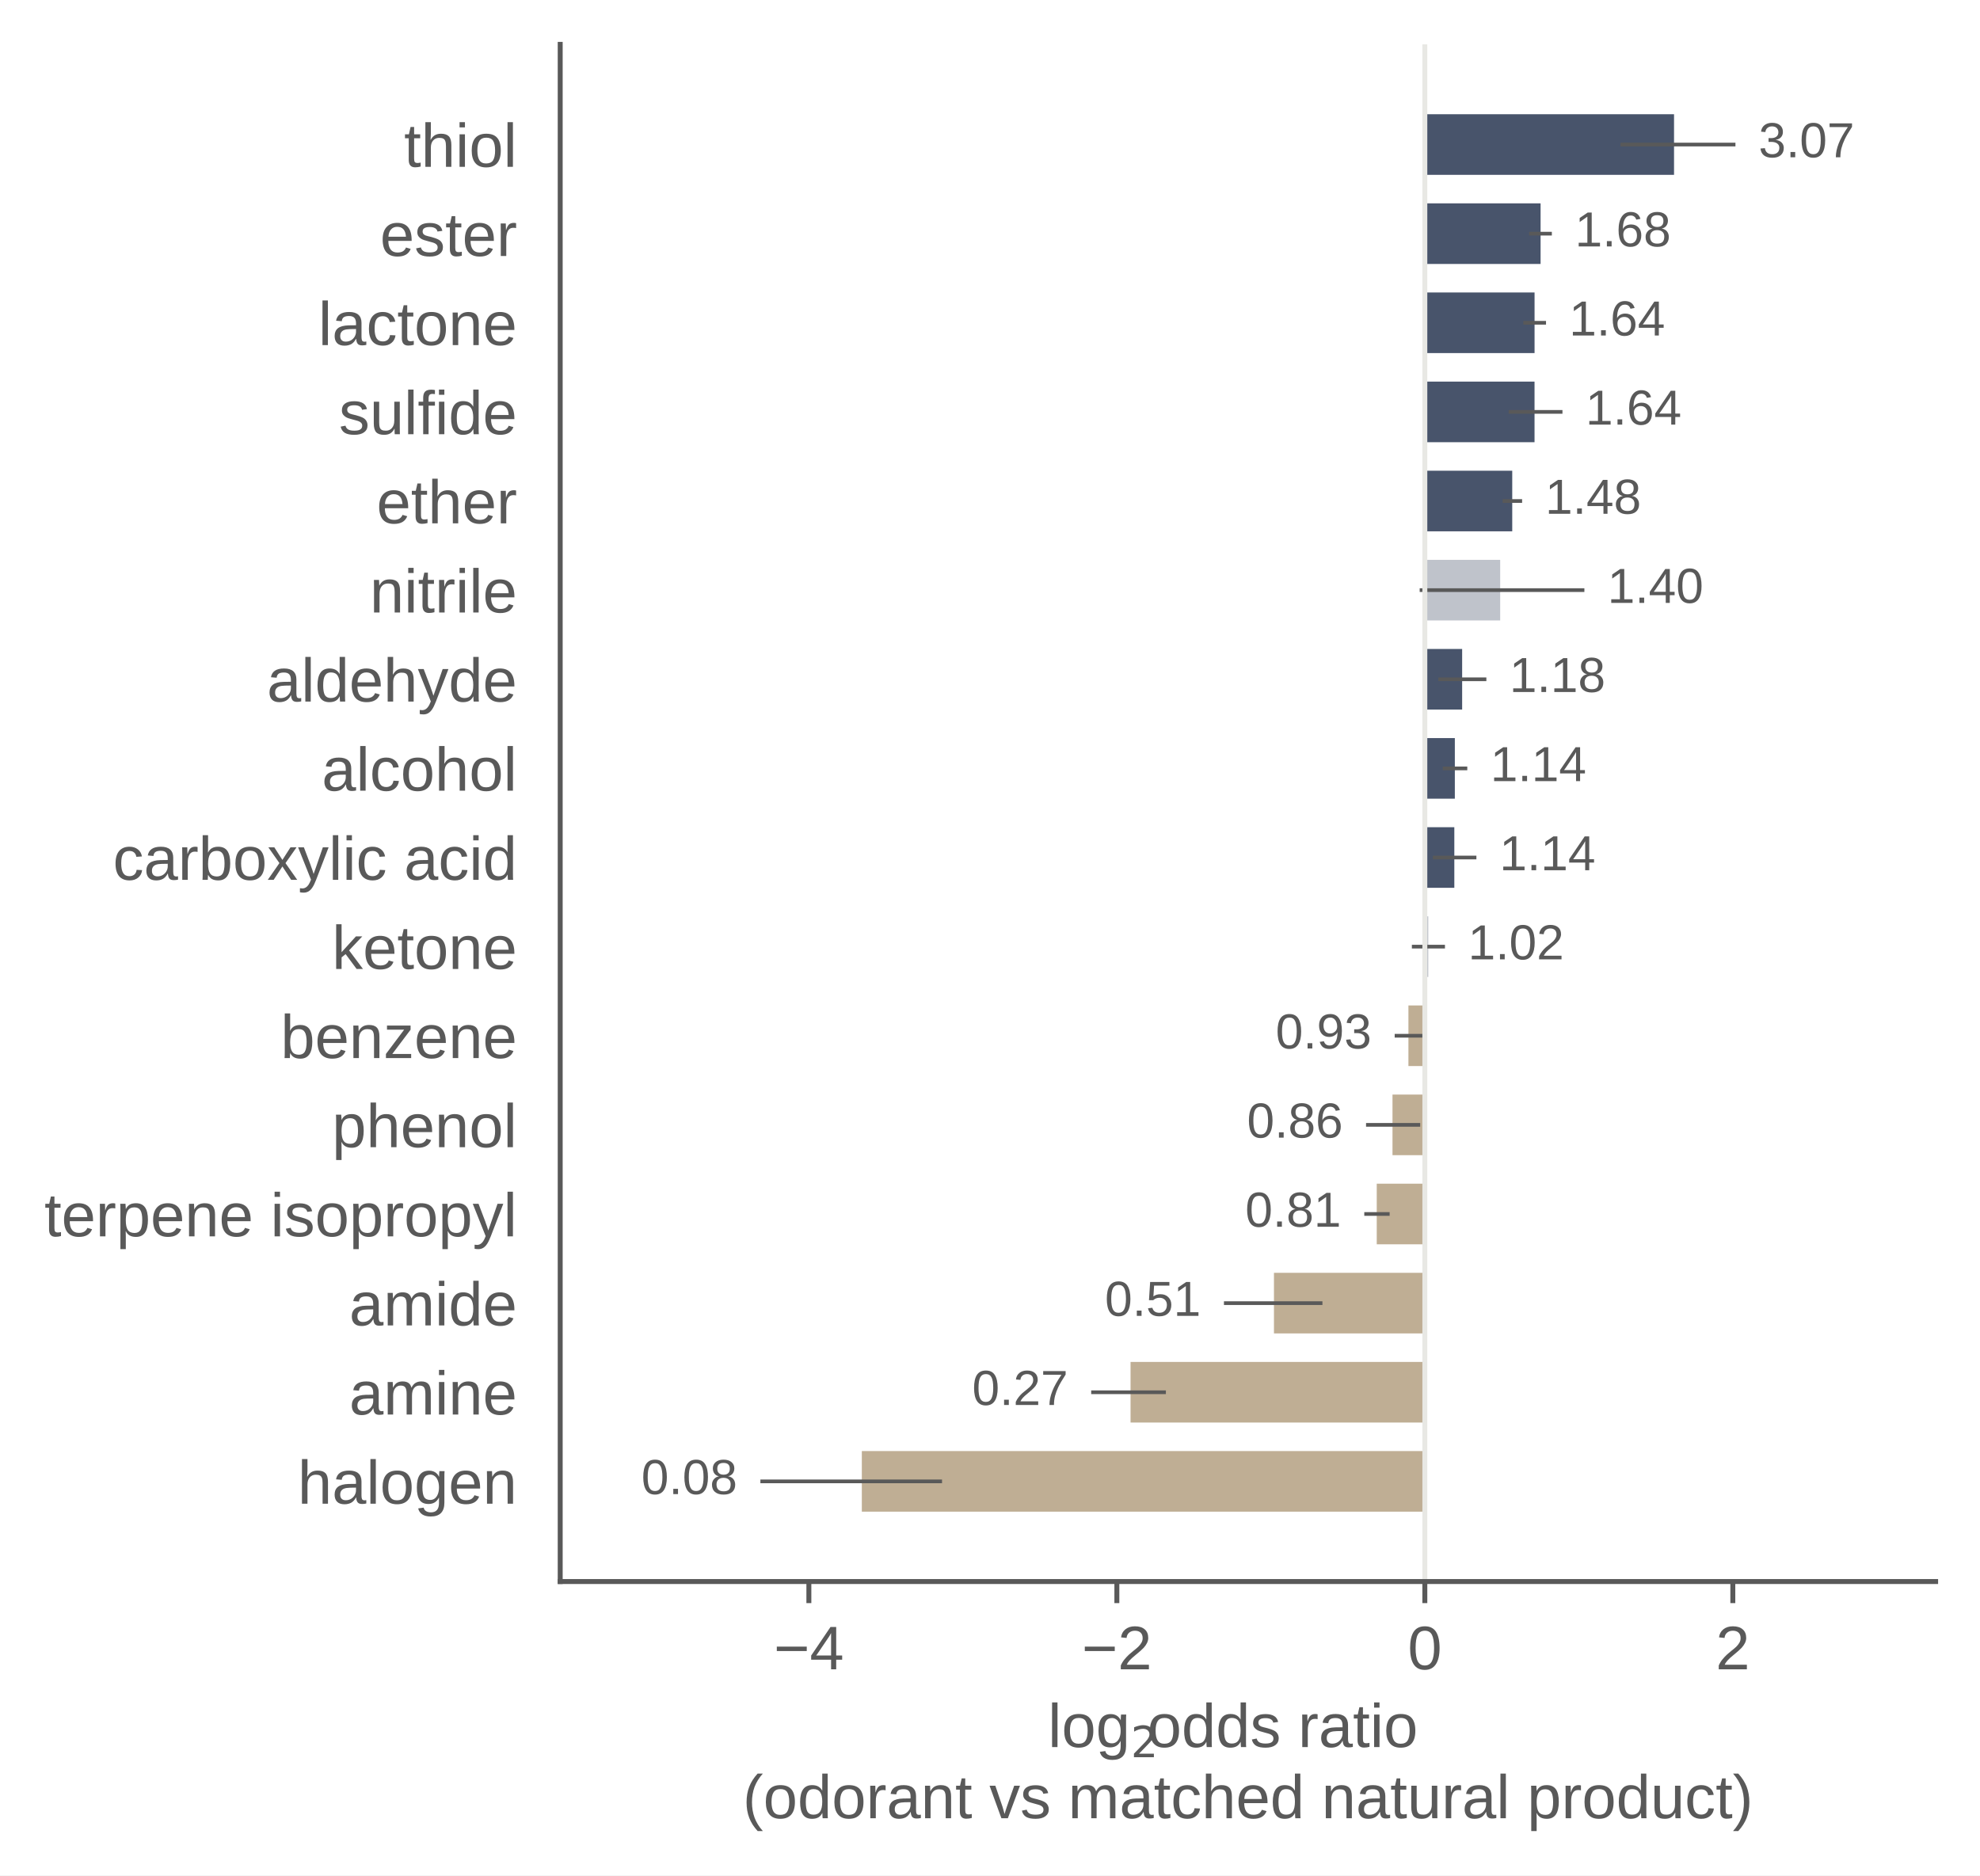
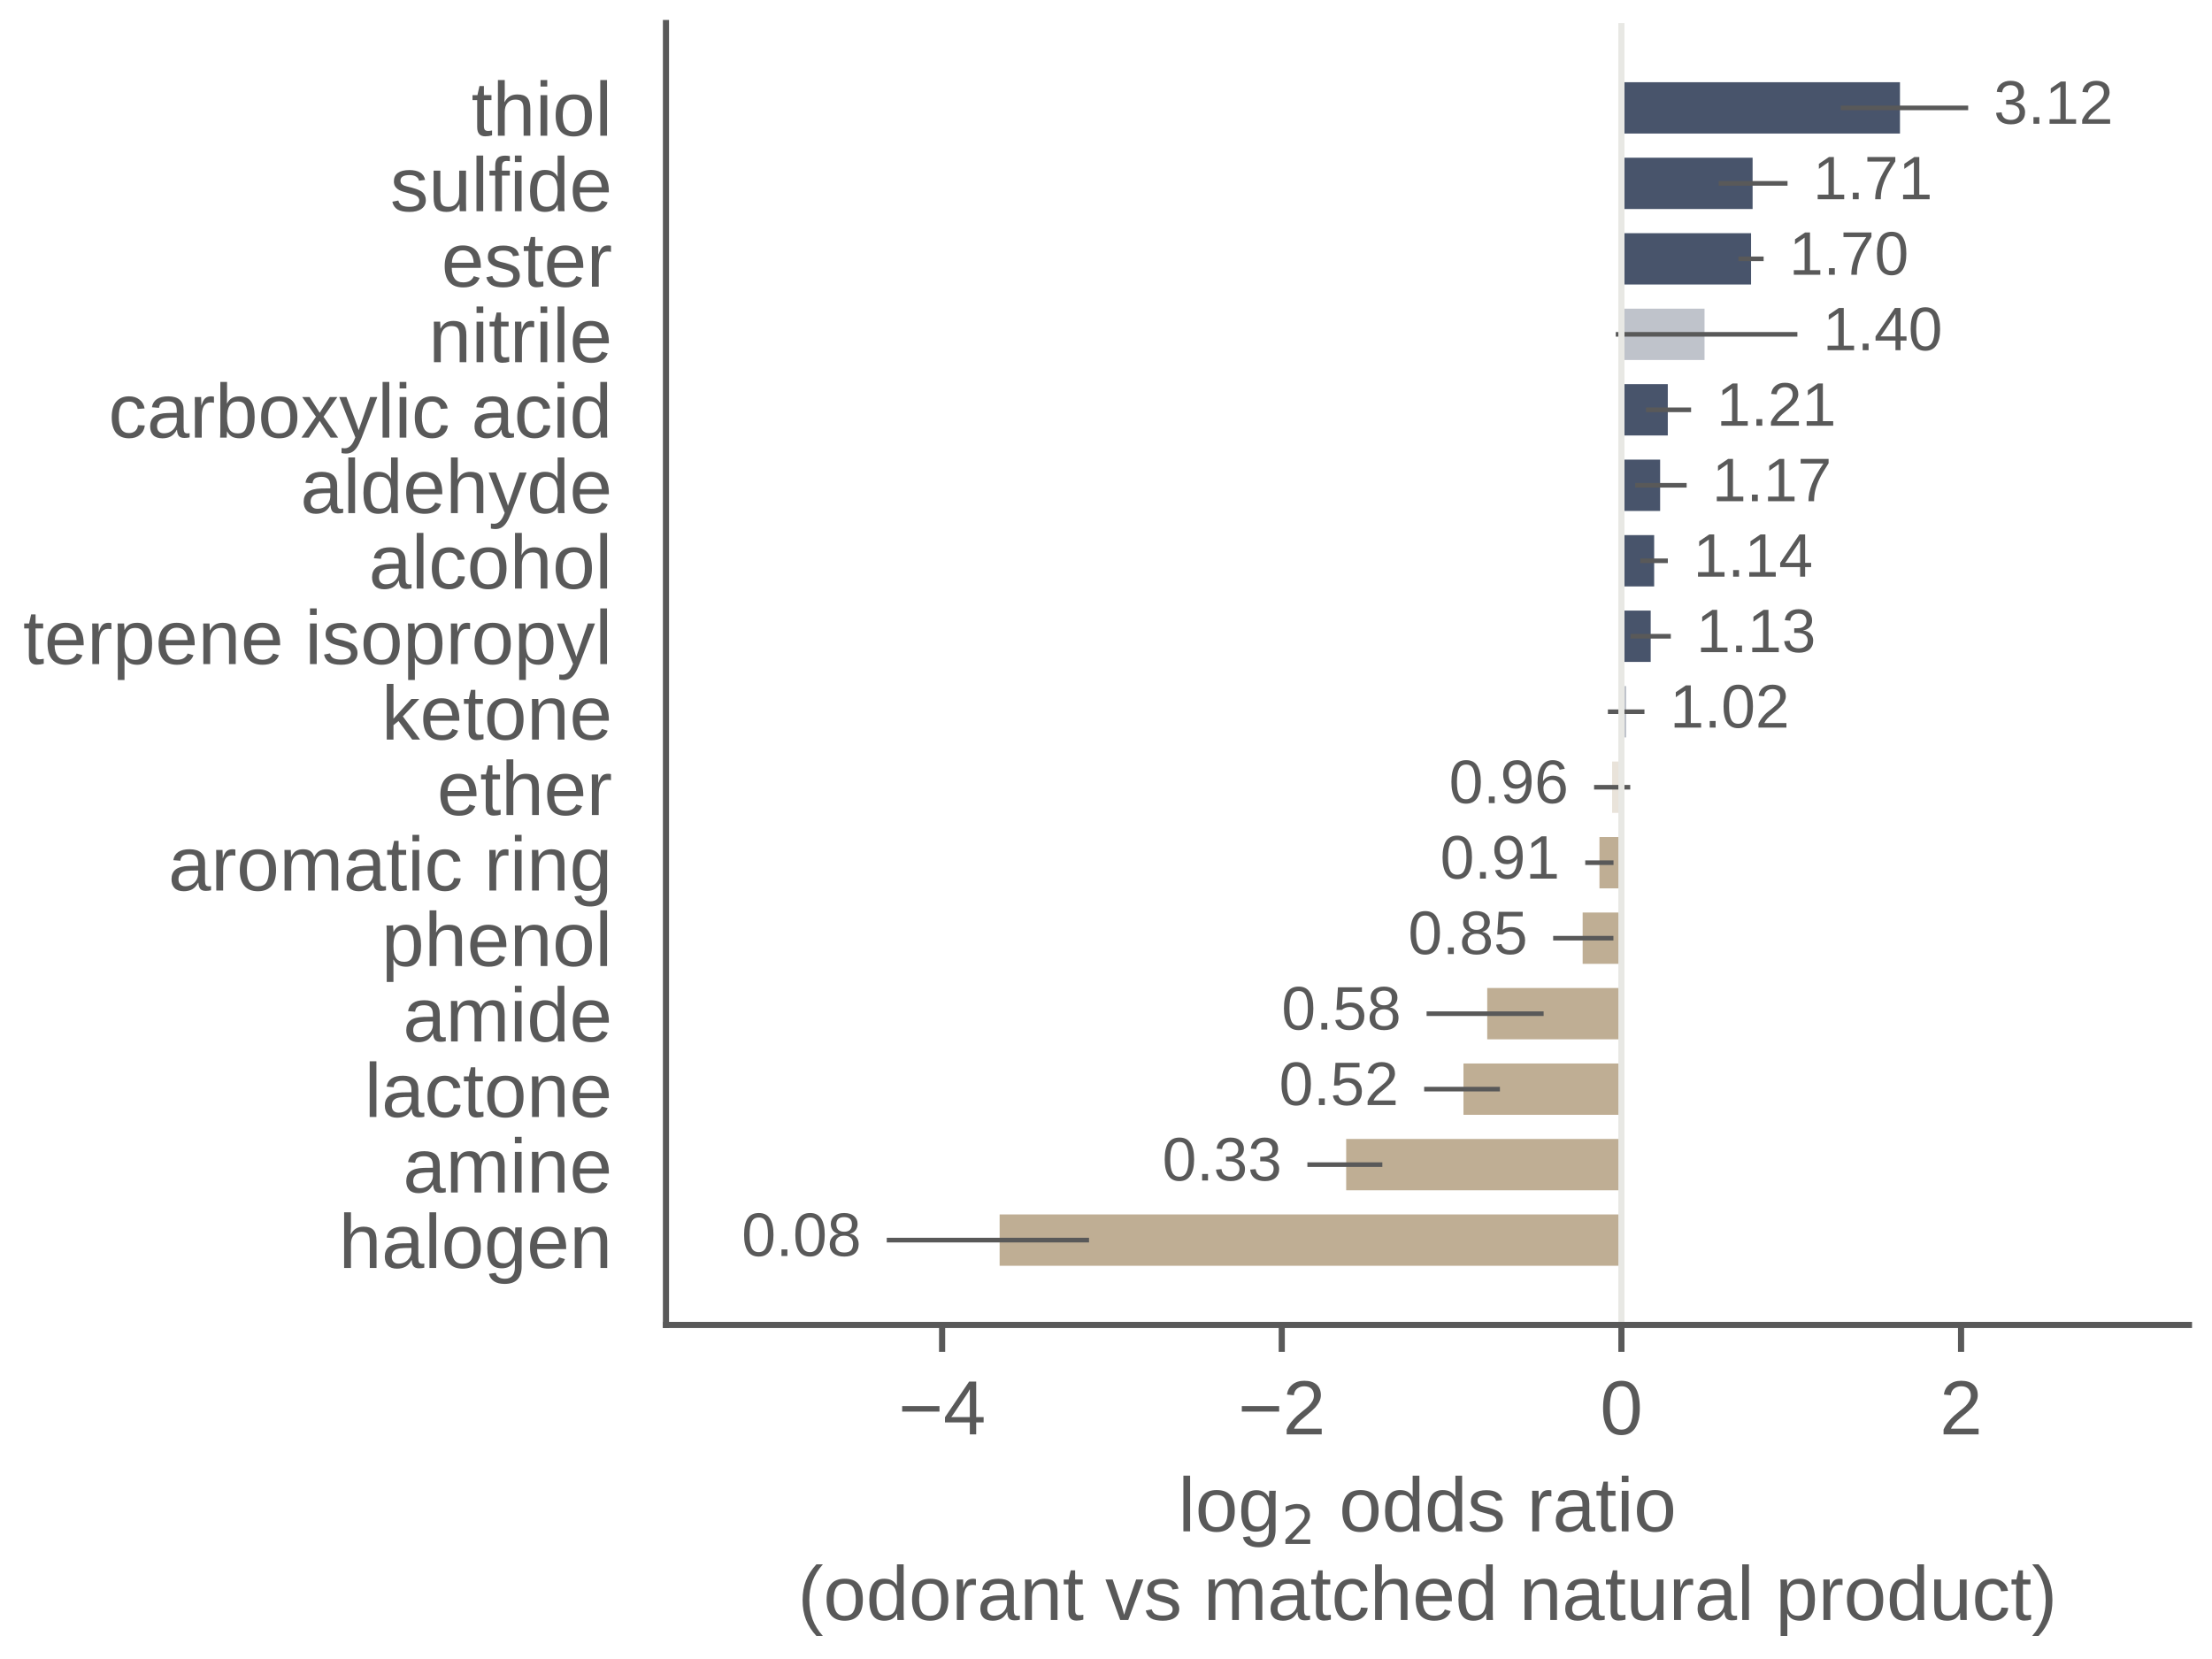
- <svg xmlns="http://www.w3.org/2000/svg" xmlns:xlink="http://www.w3.org/1999/xlink" width="321.308pt" height="304.373pt" viewBox="0 0 321.308 304.373" version="1.1">
+ <svg xmlns="http://www.w3.org/2000/svg" xmlns:xlink="http://www.w3.org/1999/xlink" width="288pt" height="216pt" viewBox="0 0 288 216" version="1.1">
  <defs>
    <style type="text/css">*{stroke-linejoin: round; stroke-linecap: butt}</style>
  </defs>
  <g id="figure_1">
    <g id="patch_1">
-       <path d="M 0 304.373  L 321.308 304.373  L 321.308 0  L 0 0  z " style="fill: #ffffff" />
+       <path d="M 0 216  L 288 216  L 288 0  L 0 0  z " style="fill: #ffffff" />
    </g>
    <g id="axes_1">
      <g id="patch_2">
-         <path d="M 90.908 256.68  L 314.108 256.68  L 314.108 7.2  L 90.908 7.2  z " style="fill: #ffffff" />
+         <path d="M 86.708 172.507  L 285 172.507  L 285 3  L 86.708 3  z " style="fill: #ffffff" />
      </g>
      <g id="patch_3">
-         <path d="M 231.218 245.34  L 139.855 245.34  L 139.855 235.504  L 231.218 235.504  z " clip-path="url(#p8dd7261465)" style="fill: #bfae94" />
+         <path d="M 211.107 164.802  L 130.15 164.802  L 130.15 158.119  L 211.107 158.119  z " clip-path="url(#pcab6cf7168)" style="fill: #bfae94" />
      </g>
      <g id="patch_4">
-         <path d="M 231.218 230.876  L 183.462 230.876  L 183.462 221.04  L 231.218 221.04  z " clip-path="url(#p8dd7261465)" style="fill: #bfae94" />
+         <path d="M 211.107 154.974  L 175.271 154.974  L 175.271 148.291  L 211.107 148.291  z " clip-path="url(#pcab6cf7168)" style="fill: #bfae94" />
      </g>
      <g id="patch_5">
-         <path d="M 231.218 216.411  L 206.734 216.411  L 206.734 206.576  L 231.218 206.576  z " clip-path="url(#p8dd7261465)" style="fill: #bfae94" />
+         <path d="M 211.107 145.147  L 190.542 145.147  L 190.542 138.464  L 211.107 138.464  z " clip-path="url(#pcab6cf7168)" style="fill: #bfae94" />
      </g>
      <g id="patch_6">
-         <path d="M 231.218 201.947  L 223.413 201.947  L 223.413 192.111  L 231.218 192.111  z " clip-path="url(#p8dd7261465)" style="fill: #bfae94" />
+         <path d="M 211.107 135.319  L 193.635 135.319  L 193.635 128.636  L 211.107 128.636  z " clip-path="url(#pcab6cf7168)" style="fill: #bfae94" />
      </g>
      <g id="patch_7">
-         <path d="M 231.218 187.483  L 225.97 187.483  L 225.97 177.647  L 231.218 177.647  z " clip-path="url(#p8dd7261465)" style="fill: #bfae94" />
+         <path d="M 211.107 125.491  L 206.059 125.491  L 206.059 118.809  L 211.107 118.809  z " clip-path="url(#pcab6cf7168)" style="fill: #bfae94" />
      </g>
      <g id="patch_8">
-         <path d="M 231.218 173.019  L 228.554 173.019  L 228.554 163.183  L 231.218 163.183  z " clip-path="url(#p8dd7261465)" style="fill: #bfae94" />
+         <path d="M 211.107 115.664  L 208.248 115.664  L 208.248 108.981  L 211.107 108.981  z " clip-path="url(#pcab6cf7168)" style="fill: #bfae94" />
      </g>
      <g id="patch_9">
-         <path d="M 231.218 158.554  L 231.777 158.554  L 231.777 148.719  L 231.218 148.719  z " clip-path="url(#p8dd7261465)" style="fill: #48546b; fill-opacity: 0.35" />
+         <path d="M 211.107 105.836  L 209.896 105.836  L 209.896 99.153  L 211.107 99.153  z " clip-path="url(#pcab6cf7168)" style="fill: #bfae94; fill-opacity: 0.35" />
      </g>
      <g id="patch_10">
-         <path d="M 231.218 144.09  L 236.003 144.09  L 236.003 134.254  L 231.218 134.254  z " clip-path="url(#p8dd7261465)" style="fill: #48546b" />
+         <path d="M 211.107 96.009  L 211.738 96.009  L 211.738 89.326  L 211.107 89.326  z " clip-path="url(#pcab6cf7168)" style="fill: #48546b; fill-opacity: 0.35" />
      </g>
      <g id="patch_11">
-         <path d="M 231.218 129.626  L 236.087 129.626  L 236.087 119.79  L 231.218 119.79  z " clip-path="url(#p8dd7261465)" style="fill: #48546b" />
+         <path d="M 211.107 86.181  L 214.918 86.181  L 214.918 79.498  L 211.107 79.498  z " clip-path="url(#pcab6cf7168)" style="fill: #48546b" />
      </g>
      <g id="patch_12">
-         <path d="M 231.218 115.161  L 237.273 115.161  L 237.273 105.326  L 231.218 105.326  z " clip-path="url(#p8dd7261465)" style="fill: #48546b" />
+         <path d="M 211.107 76.353  L 215.37 76.353  L 215.37 69.671  L 211.107 69.671  z " clip-path="url(#pcab6cf7168)" style="fill: #48546b" />
      </g>
      <g id="patch_13">
-         <path d="M 231.218 100.697  L 243.446 100.697  L 243.446 90.861  L 231.218 90.861  z " clip-path="url(#p8dd7261465)" style="fill: #48546b; fill-opacity: 0.35" />
+         <path d="M 211.107 66.526  L 216.147 66.526  L 216.147 59.843  L 211.107 59.843  z " clip-path="url(#pcab6cf7168)" style="fill: #48546b" />
      </g>
      <g id="patch_14">
-         <path d="M 231.218 86.233  L 245.401 86.233  L 245.401 76.397  L 231.218 76.397  z " clip-path="url(#p8dd7261465)" style="fill: #48546b" />
+         <path d="M 211.107 56.698  L 217.145 56.698  L 217.145 50.015  L 211.107 50.015  z " clip-path="url(#pcab6cf7168)" style="fill: #48546b" />
      </g>
      <g id="patch_15">
-         <path d="M 231.218 71.769  L 249.019 71.769  L 249.019 61.933  L 231.218 61.933  z " clip-path="url(#p8dd7261465)" style="fill: #48546b" />
+         <path d="M 211.107 46.871  L 221.927 46.871  L 221.927 40.188  L 211.107 40.188  z " clip-path="url(#pcab6cf7168)" style="fill: #48546b; fill-opacity: 0.35" />
      </g>
      <g id="patch_16">
-         <path d="M 231.218 57.304  L 249.023 57.304  L 249.023 47.469  L 231.218 47.469  z " clip-path="url(#p8dd7261465)" style="fill: #48546b" />
+         <path d="M 211.107 37.043  L 227.985 37.043  L 227.985 30.36  L 211.107 30.36  z " clip-path="url(#pcab6cf7168)" style="fill: #48546b" />
      </g>
      <g id="patch_17">
-         <path d="M 231.218 42.84  L 250.001 42.84  L 250.001 33.004  L 231.218 33.004  z " clip-path="url(#p8dd7261465)" style="fill: #48546b" />
+         <path d="M 211.107 27.215  L 228.187 27.215  L 228.187 20.533  L 211.107 20.533  z " clip-path="url(#pcab6cf7168)" style="fill: #48546b" />
      </g>
      <g id="patch_18">
-         <path d="M 231.218 28.376  L 271.657 28.376  L 271.657 18.54  L 231.218 18.54  z " clip-path="url(#p8dd7261465)" style="fill: #48546b" />
+         <path d="M 211.107 17.388  L 247.375 17.388  L 247.375 10.705  L 211.107 10.705  z " clip-path="url(#pcab6cf7168)" style="fill: #48546b" />
      </g>
      <g id="matplotlib.axis_1">
        <g id="xtick_1">
          <g id="line2d_1">
            <defs>
-               <path id="m12c3ba7c70" d="M 0 0  L 0 3.5  " style="stroke: #595959; stroke-width: 0.8" />
+               <path id="m403be31254" d="M 0 0  L 0 3.5  " style="stroke: #595959; stroke-width: 0.8" />
            </defs>
            <g>
-               <use xlink:href="#m12c3ba7c70" x="131.261" y="256.68" style="fill: #595959; stroke: #595959; stroke-width: 0.8" />
+               <use xlink:href="#m403be31254" x="122.661" y="172.507" style="fill: #595959; stroke: #595959; stroke-width: 0.8" />
            </g>
          </g>
          <g id="text_1">
-             <text style="fill: #595959; font: 10px 'Liberation Sans'; text-anchor: middle" x="131.261" y="270.927" transform="rotate(-0 131.2612 270.9269)">−4</text>
+             <text style="font-size: 10px; font-family: 'Liberation Sans'; text-anchor: middle; fill: #595959" x="122.661" y="186.754" transform="rotate(-0 122.6615 186.7535)">−4</text>
          </g>
        </g>
        <g id="xtick_2">
          <g id="line2d_2">
            <g>
-               <use xlink:href="#m12c3ba7c70" x="181.24" y="256.68" style="fill: #595959; stroke: #595959; stroke-width: 0.8" />
+               <use xlink:href="#m403be31254" x="166.884" y="172.507" style="fill: #595959; stroke: #595959; stroke-width: 0.8" />
            </g>
          </g>
          <g id="text_2">
-             <text style="fill: #595959; font: 10px 'Liberation Sans'; text-anchor: middle" x="181.24" y="270.927" transform="rotate(-0 181.2395 270.9269)">−2</text>
+             <text style="font-size: 10px; font-family: 'Liberation Sans'; text-anchor: middle; fill: #595959" x="166.884" y="186.754" transform="rotate(-0 166.8844 186.7535)">−2</text>
          </g>
        </g>
        <g id="xtick_3">
          <g id="line2d_3">
            <g>
-               <use xlink:href="#m12c3ba7c70" x="231.218" y="256.68" style="fill: #595959; stroke: #595959; stroke-width: 0.8" />
+               <use xlink:href="#m403be31254" x="211.107" y="172.507" style="fill: #595959; stroke: #595959; stroke-width: 0.8" />
            </g>
          </g>
          <g id="text_3">
-             <text style="fill: #595959; font: 10px 'Liberation Sans'; text-anchor: middle" x="231.218" y="270.927" transform="rotate(-0 231.2178 270.9269)">0</text>
+             <text style="font-size: 10px; font-family: 'Liberation Sans'; text-anchor: middle; fill: #595959" x="211.107" y="186.754" transform="rotate(-0 211.1073 186.7535)">0</text>
          </g>
        </g>
        <g id="xtick_4">
          <g id="line2d_4">
            <g>
-               <use xlink:href="#m12c3ba7c70" x="281.196" y="256.68" style="fill: #595959; stroke: #595959; stroke-width: 0.8" />
+               <use xlink:href="#m403be31254" x="255.33" y="172.507" style="fill: #595959; stroke: #595959; stroke-width: 0.8" />
            </g>
          </g>
          <g id="text_4">
-             <text style="fill: #595959; font: 10px 'Liberation Sans'; text-anchor: middle" x="281.196" y="270.927" transform="rotate(-0 281.1962 270.9269)">2</text>
+             <text style="font-size: 10px; font-family: 'Liberation Sans'; text-anchor: middle; fill: #595959" x="255.33" y="186.754" transform="rotate(-0 255.3302 186.7535)">2</text>
          </g>
        </g>
        <g id="text_5">
-           <g style="fill: #595959" transform="translate(170.0578 284.3019)">
+           <g style="fill: #595959" transform="translate(153.4039 200.1285)">
            <text>
-               <tspan style="font: 10px 'Liberation Sans'" x="0 2.222 7.783 18.167 20.946 26.507 32.069 37.63 42.63 45.409 48.739 54.3 57.079 59.3" y="-0.75">log odds ratio</tspan>
-               <tspan style="font: 7px 'DejaVu Sans'" x="13.44" y="0.891">2</tspan>
+               <tspan x="0" y="-0.75" style="font-size: 10px; font-family: 'Liberation Sans'; fill: #595959">l</tspan>
+               <tspan x="2.222" y="-0.75" style="font-size: 10px; font-family: 'Liberation Sans'; fill: #595959">o</tspan>
+               <tspan x="7.783" y="-0.75" style="font-size: 10px; font-family: 'Liberation Sans'; fill: #595959">g</tspan>
+               <tspan x="18.167" y="-0.75" style="font-size: 10px; font-family: 'Liberation Sans'; fill: #595959"> </tspan>
+               <tspan x="20.946" y="-0.75" style="font-size: 10px; font-family: 'Liberation Sans'; fill: #595959">o</tspan>
+               <tspan x="26.507" y="-0.75" style="font-size: 10px; font-family: 'Liberation Sans'; fill: #595959">d</tspan>
+               <tspan x="32.069" y="-0.75" style="font-size: 10px; font-family: 'Liberation Sans'; fill: #595959">d</tspan>
+               <tspan x="37.63" y="-0.75" style="font-size: 10px; font-family: 'Liberation Sans'; fill: #595959">s</tspan>
+               <tspan x="42.63" y="-0.75" style="font-size: 10px; font-family: 'Liberation Sans'; fill: #595959"> </tspan>
+               <tspan x="45.409" y="-0.75" style="font-size: 10px; font-family: 'Liberation Sans'; fill: #595959">r</tspan>
+               <tspan x="48.739" y="-0.75" style="font-size: 10px; font-family: 'Liberation Sans'; fill: #595959">a</tspan>
+               <tspan x="54.3" y="-0.75" style="font-size: 10px; font-family: 'Liberation Sans'; fill: #595959">t</tspan>
+               <tspan x="57.079" y="-0.75" style="font-size: 10px; font-family: 'Liberation Sans'; fill: #595959">i</tspan>
+               <tspan x="59.3" y="-0.75" style="font-size: 10px; font-family: 'Liberation Sans'; fill: #595959">o</tspan>
+               <tspan x="13.44" y="0.891" style="font-size: 7px; font-family: 'DejaVu Sans'; fill: #595959">2</tspan>
            </text>
          </g>
-           <text style="fill: #595959; font: 10px 'Liberation Sans'" transform="translate(120.5273 295.0981)">(odorant vs matched natural product)</text>
+           <text style="font-size: 10px; font-family: 'Liberation Sans'; fill: #595959" transform="translate(103.8734 210.9248)">(odorant vs matched natural product)</text>
        </g>
      </g>
      <g id="matplotlib.axis_2">
        <g id="ytick_1">
          <g id="text_6">
-             <text style="fill: #595959; font: 10px 'Liberation Sans'; text-anchor: end" x="83.908" y="244.046" transform="rotate(-0 83.90781 244.0456)">halogen</text>
+             <text style="font-size: 10px; font-family: 'Liberation Sans'; text-anchor: end; fill: #595959" x="79.708" y="165.084" transform="rotate(-0 79.70805 165.0839)">halogen</text>
          </g>
        </g>
        <g id="ytick_2">
          <g id="text_7">
-             <text style="fill: #595959; font: 10px 'Liberation Sans'; text-anchor: end" x="83.908" y="229.581" transform="rotate(-0 83.90781 229.5813)">amine</text>
+             <text style="font-size: 10px; font-family: 'Liberation Sans'; text-anchor: end; fill: #595959" x="79.708" y="155.256" transform="rotate(-0 79.70805 155.2563)">amine</text>
          </g>
        </g>
        <g id="ytick_3">
          <g id="text_8">
-             <text style="fill: #595959; font: 10px 'Liberation Sans'; text-anchor: end" x="83.908" y="215.117" transform="rotate(-0 83.90781 215.117)">amide</text>
+             <text style="font-size: 10px; font-family: 'Liberation Sans'; text-anchor: end; fill: #595959" x="79.708" y="145.429" transform="rotate(-0 79.70805 145.4287)">lactone</text>
          </g>
        </g>
        <g id="ytick_4">
          <g id="text_9">
-             <text style="fill: #595959; font: 10px 'Liberation Sans'; text-anchor: end" x="83.908" y="200.653" transform="rotate(-0 83.90781 200.6527)">terpene isopropyl</text>
+             <text style="font-size: 10px; font-family: 'Liberation Sans'; text-anchor: end; fill: #595959" x="79.708" y="135.601" transform="rotate(-0 79.70805 135.6011)">amide</text>
          </g>
        </g>
        <g id="ytick_5">
          <g id="text_10">
-             <text style="fill: #595959; font: 10px 'Liberation Sans'; text-anchor: end" x="83.908" y="186.188" transform="rotate(-0 83.90781 186.1884)">phenol</text>
+             <text style="font-size: 10px; font-family: 'Liberation Sans'; text-anchor: end; fill: #595959" x="79.708" y="125.773" transform="rotate(-0 79.70805 125.7735)">phenol</text>
          </g>
        </g>
        <g id="ytick_6">
          <g id="text_11">
-             <text style="fill: #595959; font: 10px 'Liberation Sans'; text-anchor: end" x="83.908" y="171.724" transform="rotate(-0 83.90781 171.7242)">benzene</text>
+             <text style="font-size: 10px; font-family: 'Liberation Sans'; text-anchor: end; fill: #595959" x="79.708" y="115.946" transform="rotate(-0 79.70805 115.9459)">aromatic ring</text>
          </g>
        </g>
        <g id="ytick_7">
          <g id="text_12">
-             <text style="fill: #595959; font: 10px 'Liberation Sans'; text-anchor: end" x="83.908" y="157.26" transform="rotate(-0 83.90781 157.2599)">ketone</text>
+             <text style="font-size: 10px; font-family: 'Liberation Sans'; text-anchor: end; fill: #595959" x="79.708" y="106.118" transform="rotate(-0 79.70805 106.1183)">ether</text>
          </g>
        </g>
        <g id="ytick_8">
          <g id="text_13">
-             <text style="fill: #595959; font: 10px 'Liberation Sans'; text-anchor: end" x="83.908" y="142.796" transform="rotate(-0 83.90781 142.7956)">carboxylic acid</text>
+             <text style="font-size: 10px; font-family: 'Liberation Sans'; text-anchor: end; fill: #595959" x="79.708" y="96.291" transform="rotate(-0 79.70805 96.29067)">ketone</text>
          </g>
        </g>
        <g id="ytick_9">
          <g id="text_14">
-             <text style="fill: #595959; font: 10px 'Liberation Sans'; text-anchor: end" x="83.908" y="128.331" transform="rotate(-0 83.90781 128.3313)">alcohol</text>
+             <text style="font-size: 10px; font-family: 'Liberation Sans'; text-anchor: end; fill: #595959" x="79.708" y="86.463" transform="rotate(-0 79.70805 86.46308)">terpene isopropyl</text>
          </g>
        </g>
        <g id="ytick_10">
          <g id="text_15">
-             <text style="fill: #595959; font: 10px 'Liberation Sans'; text-anchor: end" x="83.908" y="113.867" transform="rotate(-0 83.90781 113.867)">aldehyde</text>
+             <text style="font-size: 10px; font-family: 'Liberation Sans'; text-anchor: end; fill: #595959" x="79.708" y="76.635" transform="rotate(-0 79.70805 76.63548)">alcohol</text>
          </g>
        </g>
        <g id="ytick_11">
          <g id="text_16">
-             <text style="fill: #595959; font: 10px 'Liberation Sans'; text-anchor: end" x="83.908" y="99.403" transform="rotate(-0 83.90781 99.40272)">nitrile</text>
+             <text style="font-size: 10px; font-family: 'Liberation Sans'; text-anchor: end; fill: #595959" x="79.708" y="66.808" transform="rotate(-0 79.70805 66.80788)">aldehyde</text>
          </g>
        </g>
        <g id="ytick_12">
          <g id="text_17">
-             <text style="fill: #595959; font: 10px 'Liberation Sans'; text-anchor: end" x="83.908" y="84.938" transform="rotate(-0 83.90781 84.93844)">ether</text>
+             <text style="font-size: 10px; font-family: 'Liberation Sans'; text-anchor: end; fill: #595959" x="79.708" y="56.98" transform="rotate(-0 79.70805 56.98029)">carboxylic acid</text>
          </g>
        </g>
        <g id="ytick_13">
          <g id="text_18">
-             <text style="fill: #595959; font: 10px 'Liberation Sans'; text-anchor: end" x="83.908" y="70.474" transform="rotate(-0 83.90781 70.47415)">sulfide</text>
+             <text style="font-size: 10px; font-family: 'Liberation Sans'; text-anchor: end; fill: #595959" x="79.708" y="47.153" transform="rotate(-0 79.70805 47.15269)">nitrile</text>
          </g>
        </g>
        <g id="ytick_14">
          <g id="text_19">
-             <text style="fill: #595959; font: 10px 'Liberation Sans'; text-anchor: end" x="83.908" y="56.01" transform="rotate(-0 83.90781 56.00987)">lactone</text>
+             <text style="font-size: 10px; font-family: 'Liberation Sans'; text-anchor: end; fill: #595959" x="79.708" y="37.325" transform="rotate(-0 79.70805 37.32509)">ester</text>
          </g>
        </g>
        <g id="ytick_15">
          <g id="text_20">
-             <text style="fill: #595959; font: 10px 'Liberation Sans'; text-anchor: end" x="83.908" y="41.546" transform="rotate(-0 83.90781 41.54558)">ester</text>
+             <text style="font-size: 10px; font-family: 'Liberation Sans'; text-anchor: end; fill: #595959" x="79.708" y="27.497" transform="rotate(-0 79.70805 27.49749)">sulfide</text>
          </g>
        </g>
        <g id="ytick_16">
          <g id="text_21">
-             <text style="fill: #595959; font: 10px 'Liberation Sans'; text-anchor: end" x="83.908" y="27.081" transform="rotate(-0 83.90781 27.0813)">thiol</text>
+             <text style="font-size: 10px; font-family: 'Liberation Sans'; text-anchor: end; fill: #595959" x="79.708" y="17.67" transform="rotate(-0 79.70805 17.6699)">thiol</text>
          </g>
        </g>
      </g>
      <g id="LineCollection_1">
-         <path d="M 123.394 240.422  L 152.869 240.422  " clip-path="url(#p8dd7261465)" style="fill: none; stroke: #595959; stroke-width: 0.6" />
-         <path d="M 177.076 225.958  L 189.196 225.958  " clip-path="url(#p8dd7261465)" style="fill: none; stroke: #595959; stroke-width: 0.6" />
-         <path d="M 198.618 211.494  L 214.6 211.494  " clip-path="url(#p8dd7261465)" style="fill: none; stroke: #595959; stroke-width: 0.6" />
-         <path d="M 221.391 197.029  L 225.505 197.029  " clip-path="url(#p8dd7261465)" style="fill: none; stroke: #595959; stroke-width: 0.6" />
-         <path d="M 221.679 182.565  L 230.464 182.565  " clip-path="url(#p8dd7261465)" style="fill: none; stroke: #595959; stroke-width: 0.6" />
-         <path d="M 226.325 168.101  L 230.892 168.101  " clip-path="url(#p8dd7261465)" style="fill: none; stroke: #595959; stroke-width: 0.6" />
-         <path d="M 229.114 153.636  L 234.483 153.636  " clip-path="url(#p8dd7261465)" style="fill: none; stroke: #595959; stroke-width: 0.6" />
-         <path d="M 232.518 139.172  L 239.585 139.172  " clip-path="url(#p8dd7261465)" style="fill: none; stroke: #595959; stroke-width: 0.6" />
-         <path d="M 234.135 124.708  L 238.107 124.708  " clip-path="url(#p8dd7261465)" style="fill: none; stroke: #595959; stroke-width: 0.6" />
-         <path d="M 233.414 110.244  L 241.202 110.244  " clip-path="url(#p8dd7261465)" style="fill: none; stroke: #595959; stroke-width: 0.6" />
-         <path d="M 230.382 95.779  L 257.109 95.779  " clip-path="url(#p8dd7261465)" style="fill: none; stroke: #595959; stroke-width: 0.6" />
-         <path d="M 243.841 81.315  L 247.003 81.315  " clip-path="url(#p8dd7261465)" style="fill: none; stroke: #595959; stroke-width: 0.6" />
-         <path d="M 244.819 66.851  L 253.551 66.851  " clip-path="url(#p8dd7261465)" style="fill: none; stroke: #595959; stroke-width: 0.6" />
-         <path d="M 247.2 52.386  L 250.883 52.386  " clip-path="url(#p8dd7261465)" style="fill: none; stroke: #595959; stroke-width: 0.6" />
-         <path d="M 248.14 37.922  L 251.829 37.922  " clip-path="url(#p8dd7261465)" style="fill: none; stroke: #595959; stroke-width: 0.6" />
-         <path d="M 262.967 23.458  L 281.622 23.458  " clip-path="url(#p8dd7261465)" style="fill: none; stroke: #595959; stroke-width: 0.6" />
+         <path d="M 115.453 161.46  L 141.791 161.46  " clip-path="url(#pcab6cf7168)" style="fill: none; stroke: #595959; stroke-width: 0.6" />
+         <path d="M 170.221 151.633  L 179.979 151.633  " clip-path="url(#pcab6cf7168)" style="fill: none; stroke: #595959; stroke-width: 0.6" />
+         <path d="M 185.422 141.805  L 195.289 141.805  " clip-path="url(#pcab6cf7168)" style="fill: none; stroke: #595959; stroke-width: 0.6" />
+         <path d="M 185.741 131.978  L 200.979 131.978  " clip-path="url(#pcab6cf7168)" style="fill: none; stroke: #595959; stroke-width: 0.6" />
+         <path d="M 202.221 122.15  L 210.066 122.15  " clip-path="url(#pcab6cf7168)" style="fill: none; stroke: #595959; stroke-width: 0.6" />
+         <path d="M 206.397 112.322  L 210.077 112.322  " clip-path="url(#pcab6cf7168)" style="fill: none; stroke: #595959; stroke-width: 0.6" />
+         <path d="M 207.547 102.495  L 212.255 102.495  " clip-path="url(#pcab6cf7168)" style="fill: none; stroke: #595959; stroke-width: 0.6" />
+         <path d="M 209.345 92.667  L 214.106 92.667  " clip-path="url(#pcab6cf7168)" style="fill: none; stroke: #595959; stroke-width: 0.6" />
+         <path d="M 212.291 82.84  L 217.541 82.84  " clip-path="url(#pcab6cf7168)" style="fill: none; stroke: #595959; stroke-width: 0.6" />
+         <path d="M 213.556 73.012  L 217.151 73.012  " clip-path="url(#pcab6cf7168)" style="fill: none; stroke: #595959; stroke-width: 0.6" />
+         <path d="M 212.9 63.184  L 219.599 63.184  " clip-path="url(#pcab6cf7168)" style="fill: none; stroke: #595959; stroke-width: 0.6" />
+         <path d="M 214.31 53.357  L 220.179 53.357  " clip-path="url(#pcab6cf7168)" style="fill: none; stroke: #595959; stroke-width: 0.6" />
+         <path d="M 210.368 43.529  L 234.017 43.529  " clip-path="url(#pcab6cf7168)" style="fill: none; stroke: #595959; stroke-width: 0.6" />
+         <path d="M 226.337 33.702  L 229.623 33.702  " clip-path="url(#pcab6cf7168)" style="fill: none; stroke: #595959; stroke-width: 0.6" />
+         <path d="M 223.769 23.874  L 232.734 23.874  " clip-path="url(#pcab6cf7168)" style="fill: none; stroke: #595959; stroke-width: 0.6" />
+         <path d="M 239.663 14.046  L 256.255 14.046  " clip-path="url(#pcab6cf7168)" style="fill: none; stroke: #595959; stroke-width: 0.6" />
      </g>
      <g id="line2d_5">
-         <path d="M 231.218 256.68  L 231.218 7.2  " clip-path="url(#p8dd7261465)" style="fill: none; stroke: #e8e8e4; stroke-width: 0.8; stroke-linecap: square" />
+         <path d="M 211.107 172.507  L 211.107 3  " clip-path="url(#pcab6cf7168)" style="fill: none; stroke: #e8e8e4; stroke-width: 0.8; stroke-linecap: square" />
      </g>
      <g id="patch_19">
-         <path d="M 90.908 256.68  L 90.908 7.2  " style="fill: none; stroke: #595959; stroke-width: 0.8; stroke-linejoin: miter; stroke-linecap: square" />
+         <path d="M 86.708 172.507  L 86.708 3  " style="fill: none; stroke: #595959; stroke-width: 0.8; stroke-linejoin: miter; stroke-linecap: square" />
      </g>
      <g id="patch_20">
-         <path d="M 90.908 256.68  L 314.108 256.68  " style="fill: none; stroke: #595959; stroke-width: 0.8; stroke-linejoin: miter; stroke-linecap: square" />
+         <path d="M 86.708 172.507  L 285 172.507  " style="fill: none; stroke: #595959; stroke-width: 0.8; stroke-linejoin: miter; stroke-linecap: square" />
      </g>
      <g id="text_22">
-         <text style="fill: #595959; font: 8px 'Liberation Sans'; text-anchor: end" x="119.645" y="242.491" transform="rotate(-0 119.6454 242.4909)">0.08</text>
+         <text style="font-size: 8px; font-family: 'Liberation Sans'; text-anchor: end; fill: #595959" x="112.136" y="163.529" transform="rotate(-0 112.1362 163.5292)">0.08</text>
      </g>
      <g id="text_23">
-         <text style="fill: #595959; font: 8px 'Liberation Sans'; text-anchor: end" x="173.328" y="228.027" transform="rotate(-0 173.3277 228.0266)">0.27</text>
+         <text style="font-size: 8px; font-family: 'Liberation Sans'; text-anchor: end; fill: #595959" x="166.904" y="153.702" transform="rotate(-0 166.9039 153.7016)">0.33</text>
      </g>
      <g id="text_24">
-         <text style="fill: #595959; font: 8px 'Liberation Sans'; text-anchor: end" x="194.869" y="213.562" transform="rotate(-0 194.8693 213.5623)">0.51</text>
+         <text style="font-size: 8px; font-family: 'Liberation Sans'; text-anchor: end; fill: #595959" x="182.106" y="143.874" transform="rotate(-0 182.1056 143.874)">0.52</text>
      </g>
      <g id="text_25">
-         <text style="fill: #595959; font: 8px 'Liberation Sans'; text-anchor: end" x="217.642" y="199.098" transform="rotate(-0 217.6421 199.098)">0.81</text>
+         <text style="font-size: 8px; font-family: 'Liberation Sans'; text-anchor: end; fill: #595959" x="182.424" y="134.046" transform="rotate(-0 182.4243 134.0464)">0.58</text>
      </g>
      <g id="text_26">
-         <text style="fill: #595959; font: 8px 'Liberation Sans'; text-anchor: end" x="217.931" y="184.634" transform="rotate(-0 217.9307 184.6337)">0.86</text>
+         <text style="font-size: 8px; font-family: 'Liberation Sans'; text-anchor: end; fill: #595959" x="198.905" y="124.219" transform="rotate(-0 198.9047 124.2188)">0.85</text>
      </g>
      <g id="text_27">
-         <text style="fill: #595959; font: 8px 'Liberation Sans'; text-anchor: end" x="222.577" y="170.169" transform="rotate(-0 222.577 170.1695)">0.93</text>
+         <text style="font-size: 8px; font-family: 'Liberation Sans'; text-anchor: end; fill: #595959" x="203.08" y="114.391" transform="rotate(-0 203.0798 114.3912)">0.91</text>
      </g>
      <g id="text_28">
-         <text style="fill: #595959; font: 8px 'Liberation Sans'; text-anchor: start" x="238.231" y="155.705" transform="rotate(-0 238.2314 155.7052)">1.02</text>
+         <text style="font-size: 8px; font-family: 'Liberation Sans'; text-anchor: end; fill: #595959" x="204.23" y="104.564" transform="rotate(-0 204.2299 104.5636)">0.96</text>
      </g>
      <g id="text_29">
-         <text style="fill: #595959; font: 8px 'Liberation Sans'; text-anchor: start" x="243.334" y="141.241" transform="rotate(-0 243.3335 141.2409)">1.14</text>
+         <text style="font-size: 8px; font-family: 'Liberation Sans'; text-anchor: start; fill: #595959" x="217.423" y="94.736" transform="rotate(-0 217.4231 94.73599)">1.02</text>
      </g>
      <g id="text_30">
-         <text style="fill: #595959; font: 8px 'Liberation Sans'; text-anchor: start" x="241.855" y="126.777" transform="rotate(-0 241.8551 126.7766)">1.14</text>
+         <text style="font-size: 8px; font-family: 'Liberation Sans'; text-anchor: start; fill: #595959" x="220.858" y="84.908" transform="rotate(-0 220.8581 84.90839)">1.13</text>
      </g>
      <g id="text_31">
-         <text style="fill: #595959; font: 8px 'Liberation Sans'; text-anchor: start" x="244.95" y="112.312" transform="rotate(-0 244.9504 112.3123)">1.18</text>
+         <text style="font-size: 8px; font-family: 'Liberation Sans'; text-anchor: start; fill: #595959" x="220.468" y="75.081" transform="rotate(-0 220.4678 75.08079)">1.14</text>
      </g>
      <g id="text_32">
-         <text style="fill: #595959; font: 8px 'Liberation Sans'; text-anchor: start" x="260.858" y="97.848" transform="rotate(-0 260.8578 97.84804)">1.40</text>
+         <text style="font-size: 8px; font-family: 'Liberation Sans'; text-anchor: start; fill: #595959" x="222.915" y="65.253" transform="rotate(-0 222.9153 65.2532)">1.17</text>
      </g>
      <g id="text_33">
-         <text style="fill: #595959; font: 8px 'Liberation Sans'; text-anchor: start" x="250.751" y="83.384" transform="rotate(-0 250.7513 83.38375)">1.48</text>
+         <text style="font-size: 8px; font-family: 'Liberation Sans'; text-anchor: start; fill: #595959" x="223.496" y="55.426" transform="rotate(-0 223.4955 55.4256)">1.21</text>
      </g>
      <g id="text_34">
-         <text style="fill: #595959; font: 8px 'Liberation Sans'; text-anchor: start" x="257.299" y="68.919" transform="rotate(-0 257.2995 68.91946)">1.64</text>
+         <text style="font-size: 8px; font-family: 'Liberation Sans'; text-anchor: start; fill: #595959" x="237.334" y="45.598" transform="rotate(-0 237.3339 45.598)">1.40</text>
      </g>
      <g id="text_35">
-         <text style="fill: #595959; font: 8px 'Liberation Sans'; text-anchor: start" x="254.631" y="54.455" transform="rotate(-0 254.6315 54.45518)">1.64</text>
+         <text style="font-size: 8px; font-family: 'Liberation Sans'; text-anchor: start; fill: #595959" x="232.94" y="35.77" transform="rotate(-0 232.9397 35.7704)">1.70</text>
      </g>
      <g id="text_36">
-         <text style="fill: #595959; font: 8px 'Liberation Sans'; text-anchor: start" x="255.578" y="39.991" transform="rotate(-0 255.5777 39.99089)">1.68</text>
+         <text style="font-size: 8px; font-family: 'Liberation Sans'; text-anchor: start; fill: #595959" x="236.051" y="25.943" transform="rotate(-0 236.0511 25.94281)">1.71</text>
      </g>
      <g id="text_37">
-         <text style="fill: #595959; font: 8px 'Liberation Sans'; text-anchor: start" x="285.37" y="25.527" transform="rotate(-0 285.3703 25.52661)">3.07</text>
+         <text style="font-size: 8px; font-family: 'Liberation Sans'; text-anchor: start; fill: #595959" x="259.572" y="16.115" transform="rotate(-0 259.5716 16.11521)">3.12</text>
      </g>
    </g>
  </g>
  <defs>
-     <clipPath id="p8dd7261465">
-       <rect x="90.908" y="7.2" width="223.2" height="249.48" />
+     <clipPath id="pcab6cf7168">
+       <rect x="86.708" y="3" width="198.292" height="169.506" />
    </clipPath>
  </defs>
</svg>
